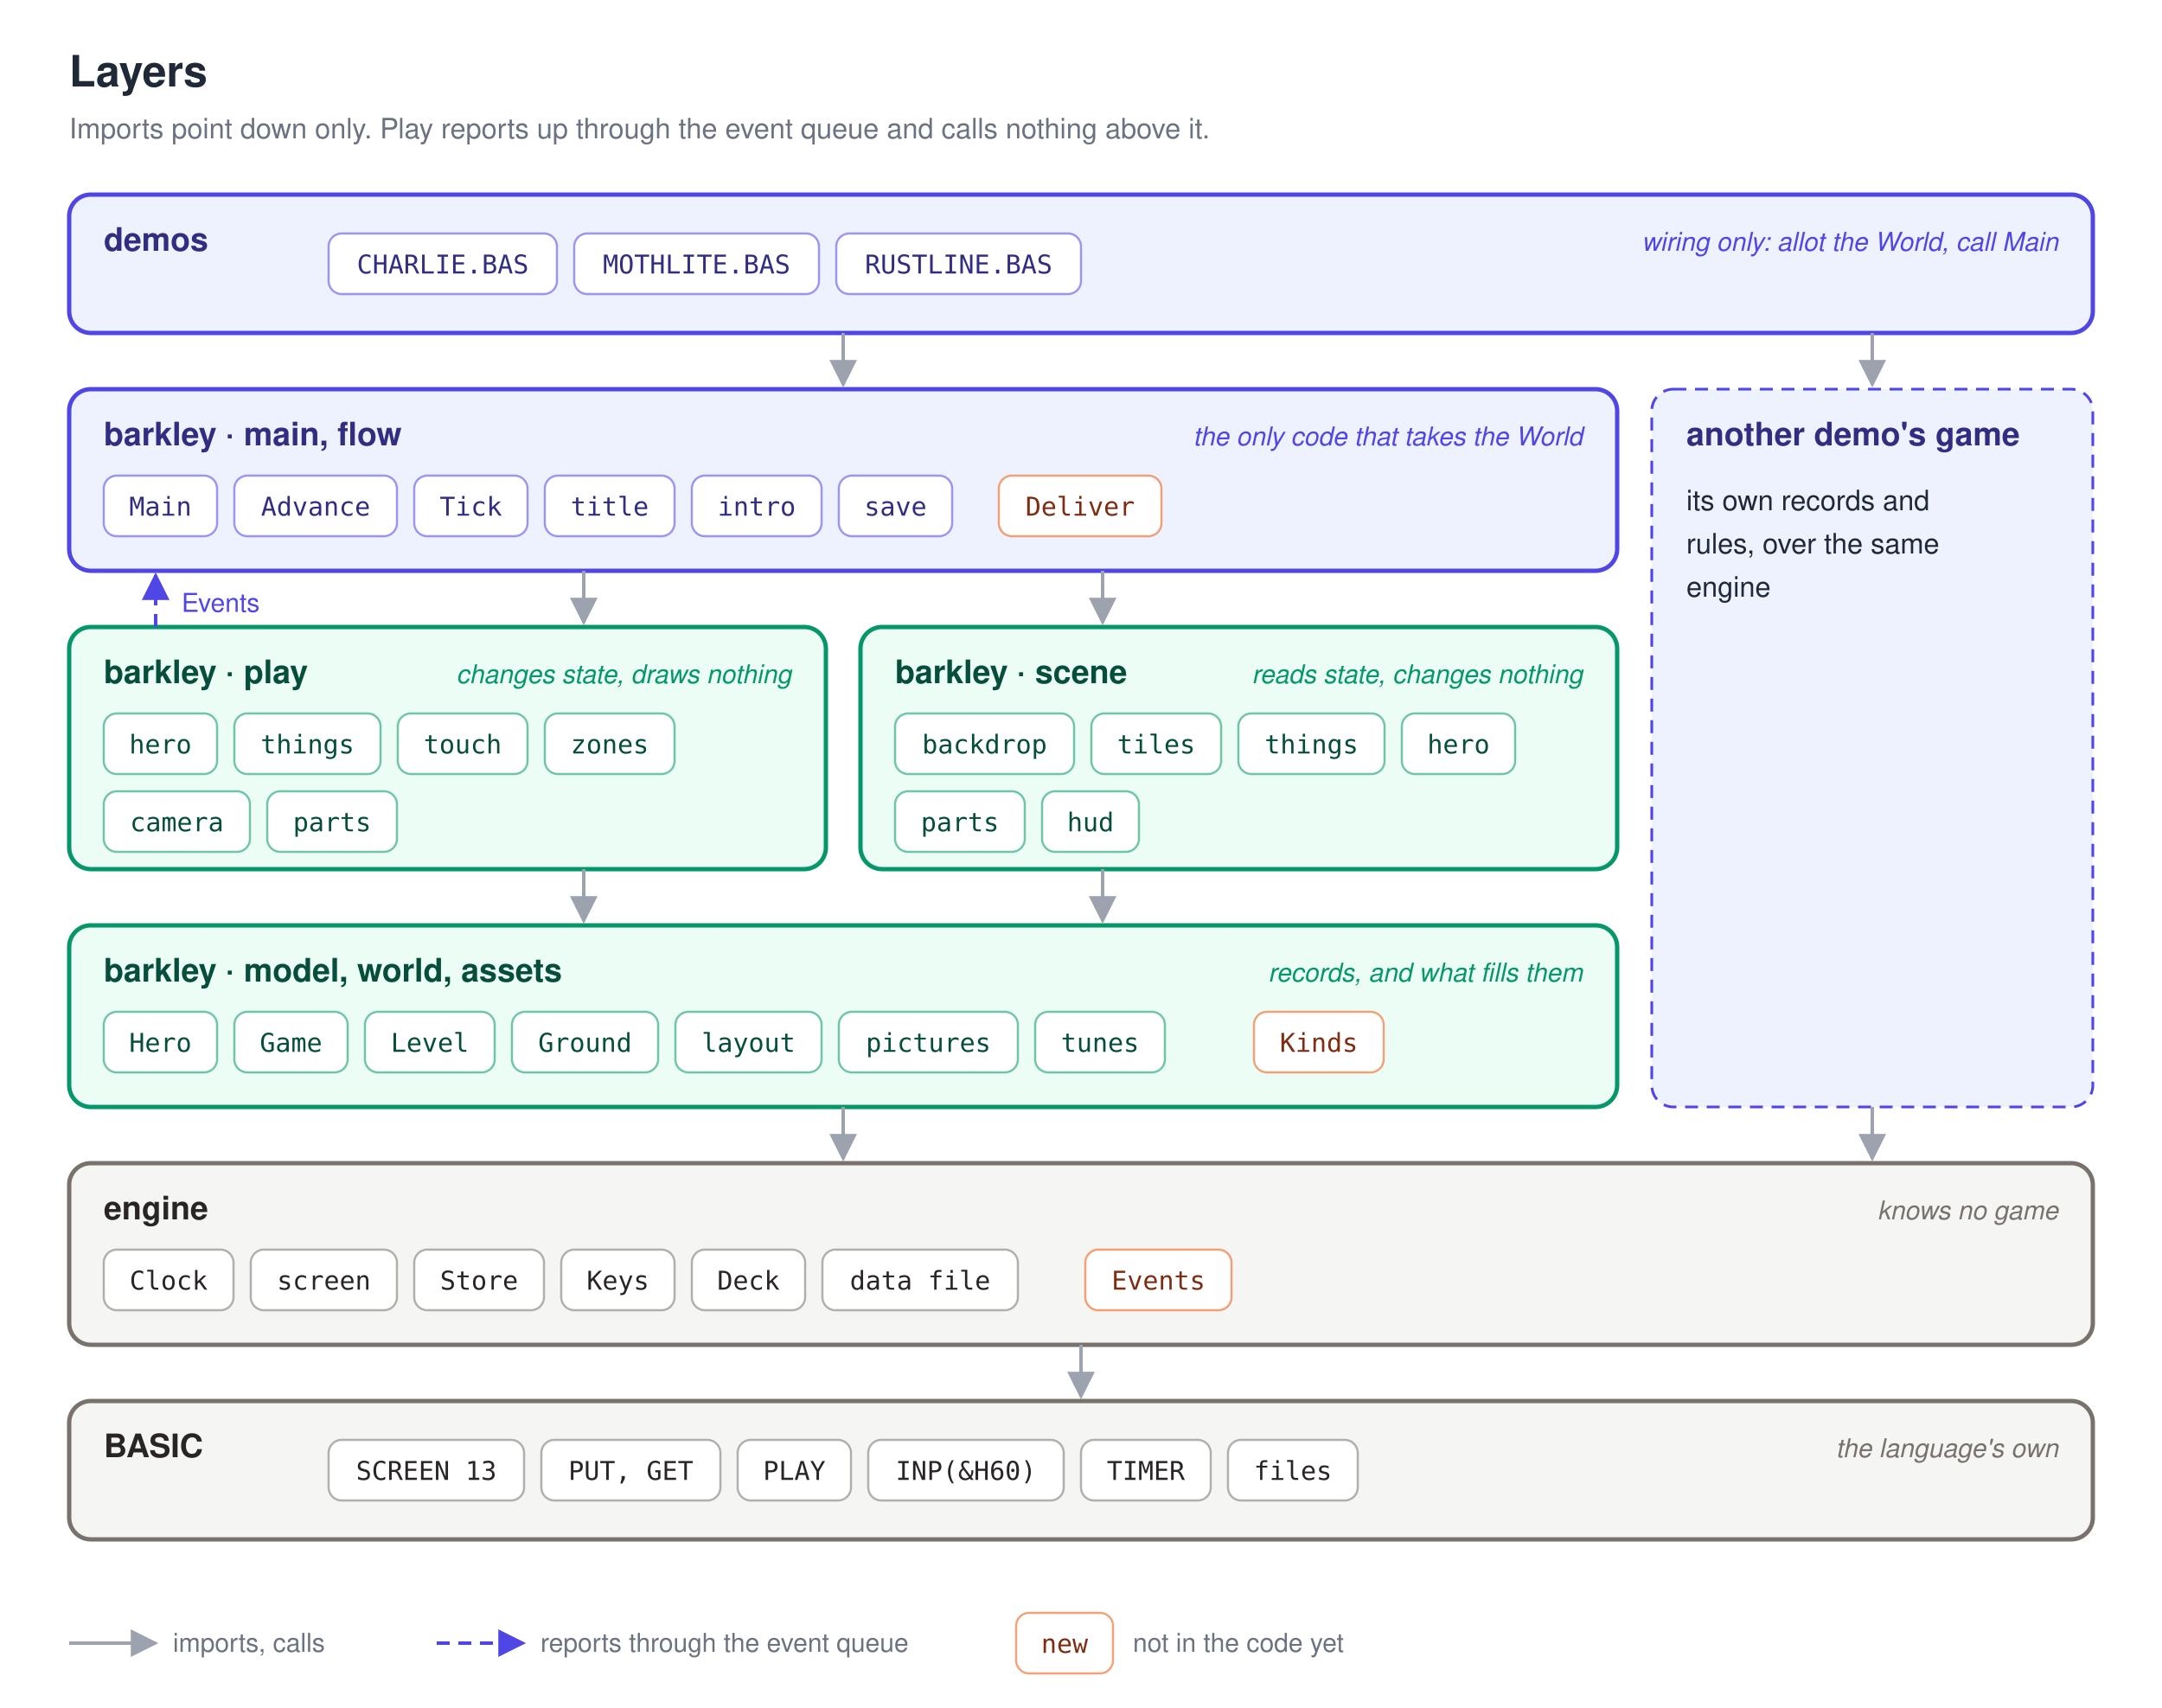
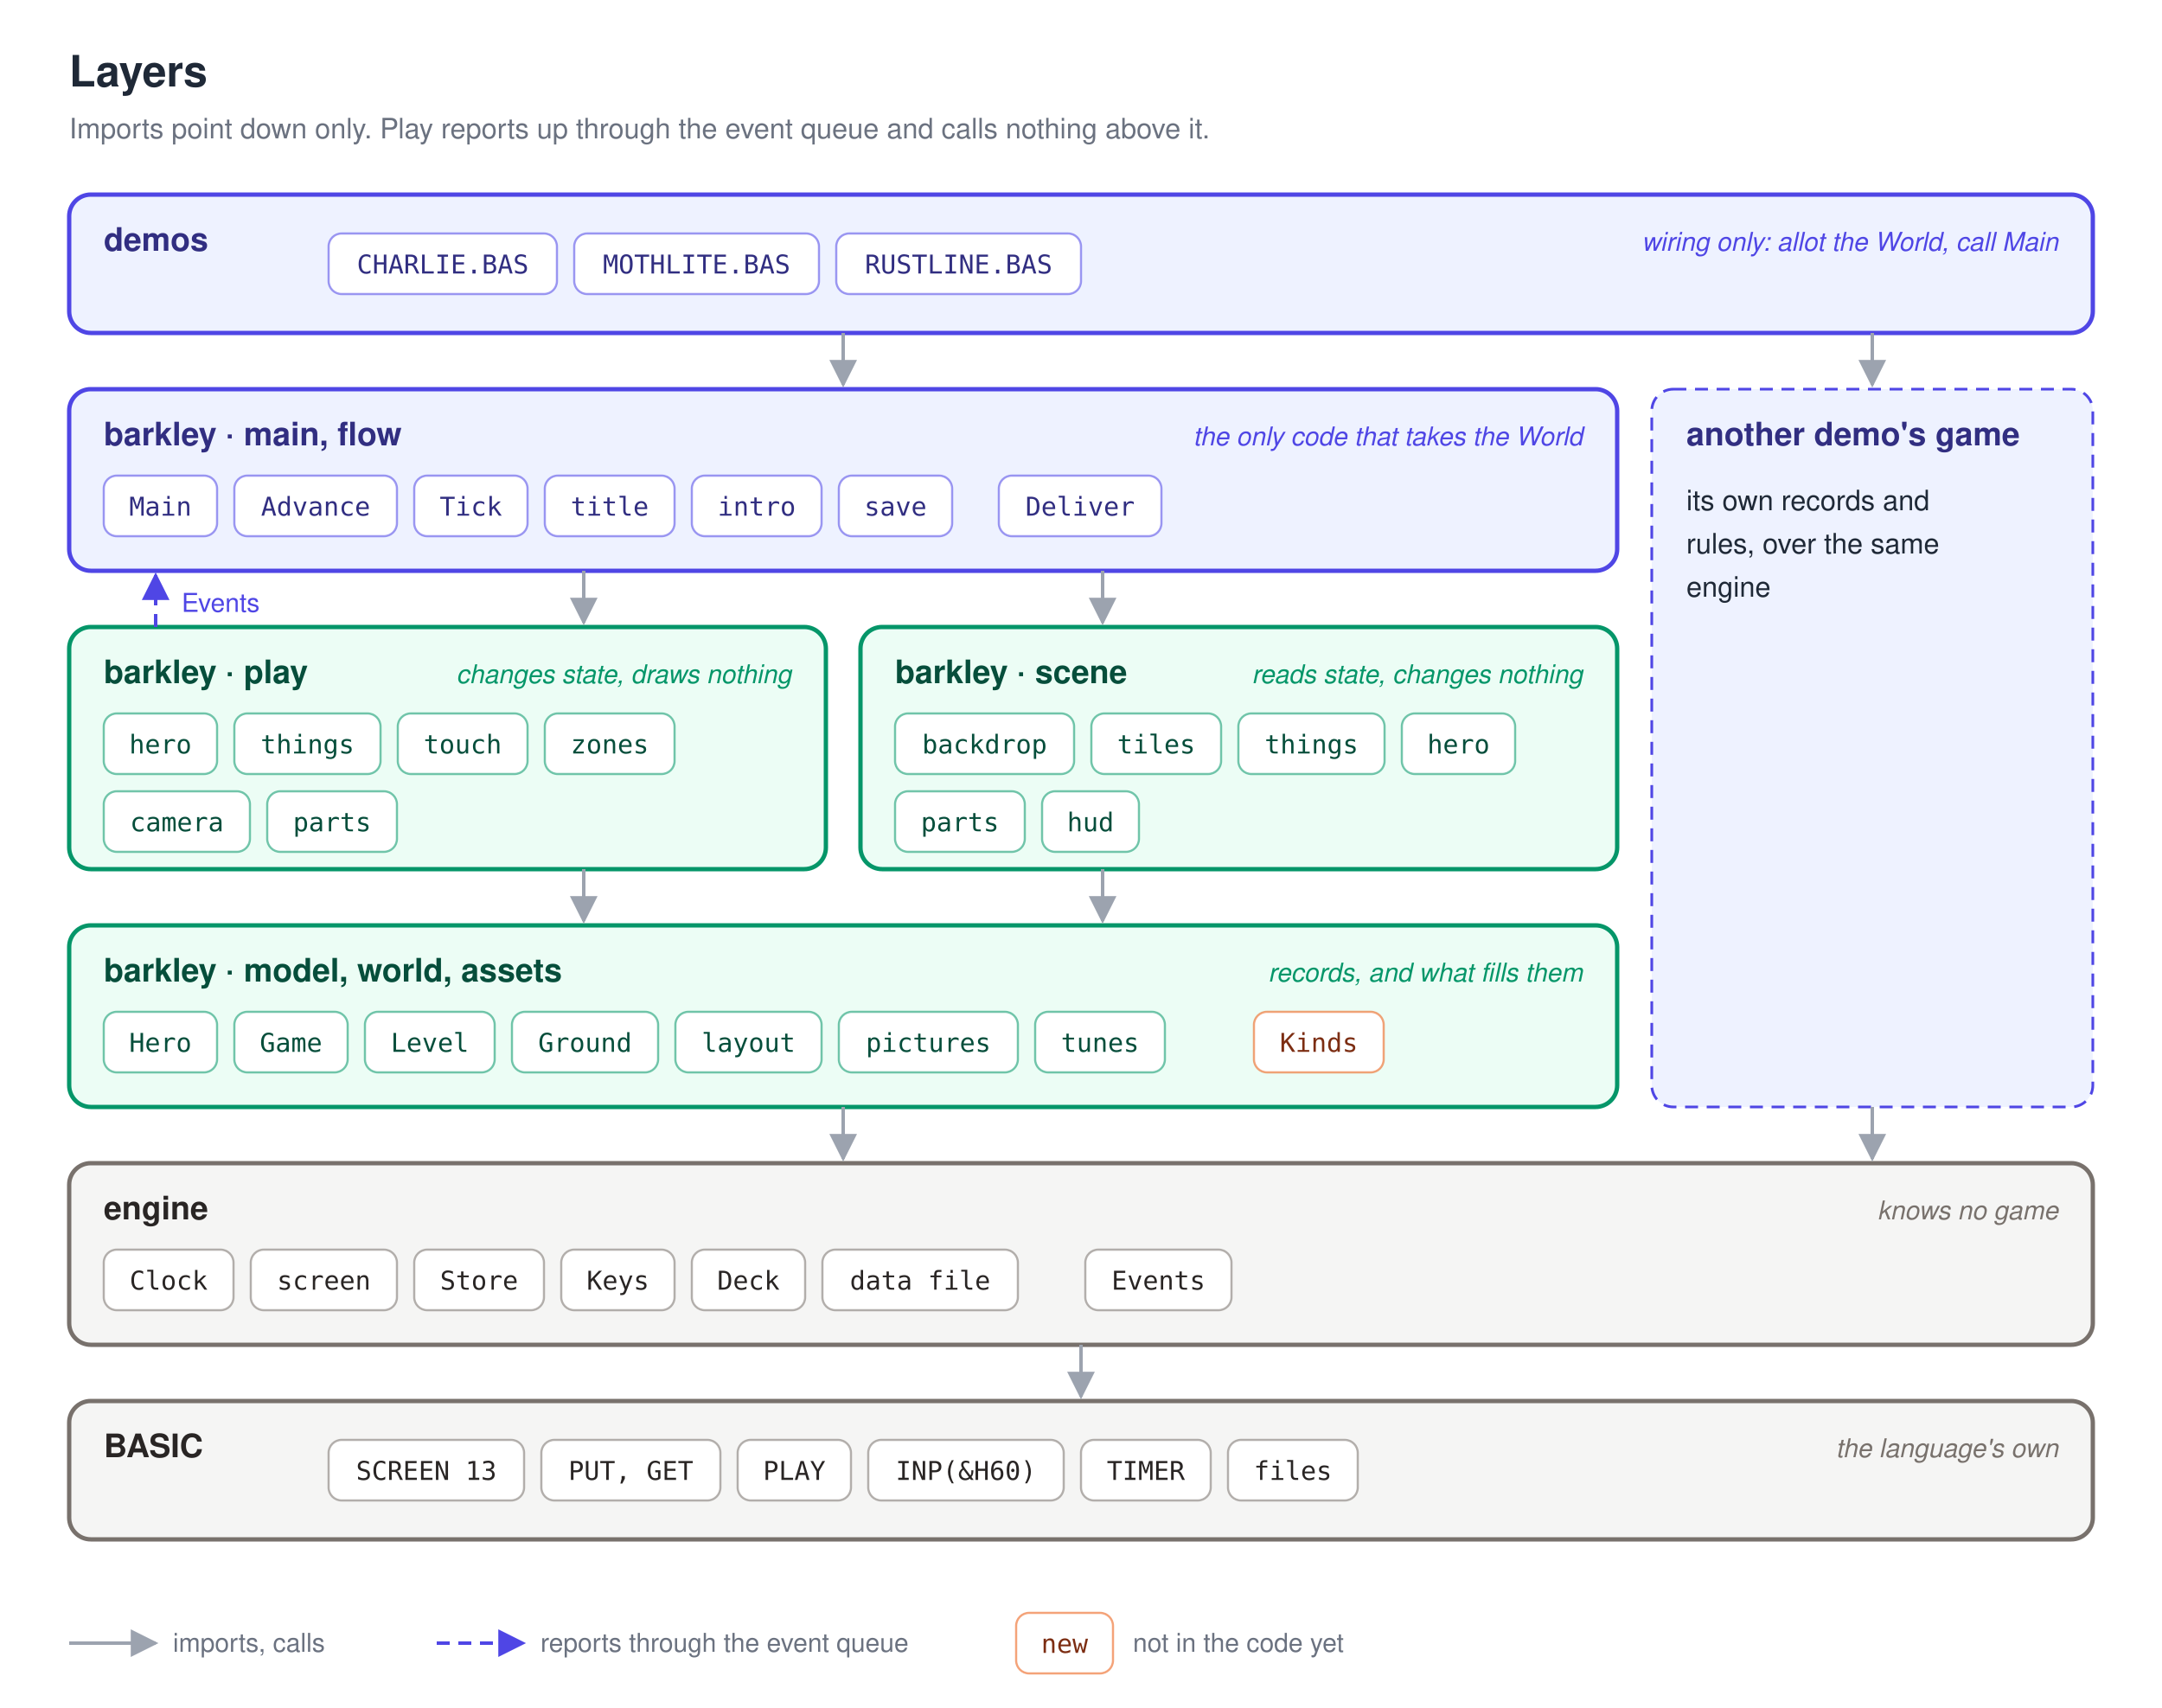
<svg xmlns="http://www.w3.org/2000/svg" width="1000" height="790" viewBox="0 0 1000 790">
  <defs>
    <marker id="ah4f46e5" viewBox="0 0 10 10" refX="9" refY="5" markerWidth="8" markerHeight="8" orient="auto-start-reverse">
      <path d="M0,0 L10,5 L0,10 z" fill="#4f46e5" />
    </marker>
    <marker id="ah9ca3af" viewBox="0 0 10 10" refX="9" refY="5" markerWidth="8" markerHeight="8" orient="auto-start-reverse">
      <path d="M0,0 L10,5 L0,10 z" fill="#9ca3af" />
    </marker>
  </defs>
  <rect width="1000" height="790" fill="#ffffff" />
  <text x="32" y="40" font-family="-apple-system, 'Segoe UI', Helvetica, Arial, sans-serif" font-size="20" font-weight="700" fill="#1f2937" text-anchor="start">Layers</text>
  <text x="32" y="64" font-family="-apple-system, 'Segoe UI', Helvetica, Arial, sans-serif" font-size="13" font-weight="400" fill="#6b7280" text-anchor="start">Imports point down only. Play reports up through the event queue and calls nothing above it.</text>
  <rect x="32" y="90" width="936" height="64" rx="10" fill="#eef2ff" stroke="#4f46e5" stroke-width="2" />
  <text x="48" y="116" font-family="-apple-system, 'Segoe UI', Helvetica, Arial, sans-serif" font-size="15" font-weight="700" fill="#312e81" text-anchor="start">demos</text>
  <text x="952" y="116" font-family="-apple-system, 'Segoe UI', Helvetica, Arial, sans-serif" font-size="12" font-weight="400" fill="#4f46e5" text-anchor="end" font-style="italic">wiring only: allot the World, call Main</text>
  <rect x="152" y="108" width="105.6" height="28" rx="6" fill="#ffffff" stroke="#4f46e5" stroke-opacity="0.55" />
  <text x="204.8" y="126.5" font-family="'SF Mono', Menlo, Consolas, monospace" font-size="12" font-weight="400" fill="#312e81" text-anchor="middle">CHARLIE.BAS</text>
  <rect x="265.6" y="108" width="113.2" height="28" rx="6" fill="#ffffff" stroke="#4f46e5" stroke-opacity="0.55" />
  <text x="322.2" y="126.5" font-family="'SF Mono', Menlo, Consolas, monospace" font-size="12" font-weight="400" fill="#312e81" text-anchor="middle">MOTHLITE.BAS</text>
  <rect x="386.8" y="108" width="113.2" height="28" rx="6" fill="#ffffff" stroke="#4f46e5" stroke-opacity="0.55" />
  <text x="443.4" y="126.5" font-family="'SF Mono', Menlo, Consolas, monospace" font-size="12" font-weight="400" fill="#312e81" text-anchor="middle">RUSTLINE.BAS</text>
  <rect x="32" y="180" width="716" height="84" rx="10" fill="#eef2ff" stroke="#4f46e5" stroke-width="2" />
  <text x="48" y="206" font-family="-apple-system, 'Segoe UI', Helvetica, Arial, sans-serif" font-size="15" font-weight="700" fill="#312e81" text-anchor="start">barkley · main, flow</text>
  <text x="732" y="206" font-family="-apple-system, 'Segoe UI', Helvetica, Arial, sans-serif" font-size="12" font-weight="400" fill="#4f46e5" text-anchor="end" font-style="italic">the only code that takes the World</text>
  <rect x="48" y="220" width="52.4" height="28" rx="6" fill="#ffffff" stroke="#4f46e5" stroke-opacity="0.55" />
  <text x="74.2" y="238.5" font-family="'SF Mono', Menlo, Consolas, monospace" font-size="12" font-weight="400" fill="#312e81" text-anchor="middle">Main</text>
  <rect x="108.4" y="220" width="75.2" height="28" rx="6" fill="#ffffff" stroke="#4f46e5" stroke-opacity="0.55" />
  <text x="146.0" y="238.5" font-family="'SF Mono', Menlo, Consolas, monospace" font-size="12" font-weight="400" fill="#312e81" text-anchor="middle">Advance</text>
  <rect x="191.6" y="220" width="52.4" height="28" rx="6" fill="#ffffff" stroke="#4f46e5" stroke-opacity="0.55" />
  <text x="217.8" y="238.5" font-family="'SF Mono', Menlo, Consolas, monospace" font-size="12" font-weight="400" fill="#312e81" text-anchor="middle">Tick</text>
  <rect x="252.0" y="220" width="60.0" height="28" rx="6" fill="#ffffff" stroke="#4f46e5" stroke-opacity="0.55" />
  <text x="282.0" y="238.5" font-family="'SF Mono', Menlo, Consolas, monospace" font-size="12" font-weight="400" fill="#312e81" text-anchor="middle">title</text>
  <rect x="320.0" y="220" width="60.0" height="28" rx="6" fill="#ffffff" stroke="#4f46e5" stroke-opacity="0.55" />
  <text x="350.0" y="238.5" font-family="'SF Mono', Menlo, Consolas, monospace" font-size="12" font-weight="400" fill="#312e81" text-anchor="middle">intro</text>
  <rect x="388.0" y="220" width="52.4" height="28" rx="6" fill="#ffffff" stroke="#4f46e5" stroke-opacity="0.55" />
  <text x="414.2" y="238.5" font-family="'SF Mono', Menlo, Consolas, monospace" font-size="12" font-weight="400" fill="#312e81" text-anchor="middle">save</text>
-   <rect x="462" y="220" width="75.2" height="28" rx="6" fill="#ffffff" stroke="#ea580c" stroke-opacity="0.55" />
-   <text x="499.6" y="238.5" font-family="'SF Mono', Menlo, Consolas, monospace" font-size="12" font-weight="400" fill="#7c2d12" text-anchor="middle">Deliver</text>
+   <rect x="462" y="220" width="75.2" height="28" rx="6" fill="#ffffff" stroke="#4f46e5" stroke-opacity="0.55" />
+   <text x="499.6" y="238.5" font-family="'SF Mono', Menlo, Consolas, monospace" font-size="12" font-weight="400" fill="#312e81" text-anchor="middle">Deliver</text>
  <rect x="32" y="290" width="350.0" height="112" rx="10" fill="#ecfdf5" stroke="#059669" stroke-width="2" />
  <text x="48" y="316" font-family="-apple-system, 'Segoe UI', Helvetica, Arial, sans-serif" font-size="15" font-weight="700" fill="#064e3b" text-anchor="start">barkley · play</text>
  <text x="366.0" y="316" font-family="-apple-system, 'Segoe UI', Helvetica, Arial, sans-serif" font-size="12" font-weight="400" fill="#059669" text-anchor="end" font-style="italic">changes state, draws nothing</text>
  <rect x="48" y="330" width="52.4" height="28" rx="6" fill="#ffffff" stroke="#059669" stroke-opacity="0.55" />
  <text x="74.2" y="348.5" font-family="'SF Mono', Menlo, Consolas, monospace" font-size="12" font-weight="400" fill="#064e3b" text-anchor="middle">hero</text>
  <rect x="108.4" y="330" width="67.6" height="28" rx="6" fill="#ffffff" stroke="#059669" stroke-opacity="0.55" />
  <text x="142.2" y="348.5" font-family="'SF Mono', Menlo, Consolas, monospace" font-size="12" font-weight="400" fill="#064e3b" text-anchor="middle">things</text>
  <rect x="184.0" y="330" width="60.0" height="28" rx="6" fill="#ffffff" stroke="#059669" stroke-opacity="0.55" />
  <text x="214.0" y="348.5" font-family="'SF Mono', Menlo, Consolas, monospace" font-size="12" font-weight="400" fill="#064e3b" text-anchor="middle">touch</text>
  <rect x="252.0" y="330" width="60.0" height="28" rx="6" fill="#ffffff" stroke="#059669" stroke-opacity="0.55" />
  <text x="282.0" y="348.5" font-family="'SF Mono', Menlo, Consolas, monospace" font-size="12" font-weight="400" fill="#064e3b" text-anchor="middle">zones</text>
  <rect x="48" y="366" width="67.6" height="28" rx="6" fill="#ffffff" stroke="#059669" stroke-opacity="0.55" />
  <text x="81.8" y="384.5" font-family="'SF Mono', Menlo, Consolas, monospace" font-size="12" font-weight="400" fill="#064e3b" text-anchor="middle">camera</text>
  <rect x="123.6" y="366" width="60.0" height="28" rx="6" fill="#ffffff" stroke="#059669" stroke-opacity="0.55" />
  <text x="153.6" y="384.5" font-family="'SF Mono', Menlo, Consolas, monospace" font-size="12" font-weight="400" fill="#064e3b" text-anchor="middle">parts</text>
  <rect x="398.0" y="290" width="350.0" height="112" rx="10" fill="#ecfdf5" stroke="#059669" stroke-width="2" />
  <text x="414.0" y="316" font-family="-apple-system, 'Segoe UI', Helvetica, Arial, sans-serif" font-size="15" font-weight="700" fill="#064e3b" text-anchor="start">barkley · scene</text>
  <text x="732.0" y="316" font-family="-apple-system, 'Segoe UI', Helvetica, Arial, sans-serif" font-size="12" font-weight="400" fill="#059669" text-anchor="end" font-style="italic">reads state, changes nothing</text>
  <rect x="414.0" y="330" width="82.8" height="28" rx="6" fill="#ffffff" stroke="#059669" stroke-opacity="0.55" />
  <text x="455.4" y="348.5" font-family="'SF Mono', Menlo, Consolas, monospace" font-size="12" font-weight="400" fill="#064e3b" text-anchor="middle">backdrop</text>
  <rect x="504.8" y="330" width="60.0" height="28" rx="6" fill="#ffffff" stroke="#059669" stroke-opacity="0.55" />
  <text x="534.8" y="348.5" font-family="'SF Mono', Menlo, Consolas, monospace" font-size="12" font-weight="400" fill="#064e3b" text-anchor="middle">tiles</text>
  <rect x="572.8" y="330" width="67.6" height="28" rx="6" fill="#ffffff" stroke="#059669" stroke-opacity="0.55" />
  <text x="606.6" y="348.5" font-family="'SF Mono', Menlo, Consolas, monospace" font-size="12" font-weight="400" fill="#064e3b" text-anchor="middle">things</text>
  <rect x="648.4" y="330" width="52.4" height="28" rx="6" fill="#ffffff" stroke="#059669" stroke-opacity="0.55" />
  <text x="674.6" y="348.5" font-family="'SF Mono', Menlo, Consolas, monospace" font-size="12" font-weight="400" fill="#064e3b" text-anchor="middle">hero</text>
  <rect x="414.0" y="366" width="60.0" height="28" rx="6" fill="#ffffff" stroke="#059669" stroke-opacity="0.55" />
  <text x="444.0" y="384.5" font-family="'SF Mono', Menlo, Consolas, monospace" font-size="12" font-weight="400" fill="#064e3b" text-anchor="middle">parts</text>
  <rect x="482.0" y="366" width="44.8" height="28" rx="6" fill="#ffffff" stroke="#059669" stroke-opacity="0.55" />
  <text x="504.4" y="384.5" font-family="'SF Mono', Menlo, Consolas, monospace" font-size="12" font-weight="400" fill="#064e3b" text-anchor="middle">hud</text>
  <rect x="32" y="428" width="716" height="84" rx="10" fill="#ecfdf5" stroke="#059669" stroke-width="2" />
  <text x="48" y="454" font-family="-apple-system, 'Segoe UI', Helvetica, Arial, sans-serif" font-size="15" font-weight="700" fill="#064e3b" text-anchor="start">barkley · model, world, assets</text>
  <text x="732" y="454" font-family="-apple-system, 'Segoe UI', Helvetica, Arial, sans-serif" font-size="12" font-weight="400" fill="#059669" text-anchor="end" font-style="italic">records, and what fills them</text>
  <rect x="48" y="468" width="52.4" height="28" rx="6" fill="#ffffff" stroke="#059669" stroke-opacity="0.55" />
  <text x="74.2" y="486.5" font-family="'SF Mono', Menlo, Consolas, monospace" font-size="12" font-weight="400" fill="#064e3b" text-anchor="middle">Hero</text>
  <rect x="108.4" y="468" width="52.4" height="28" rx="6" fill="#ffffff" stroke="#059669" stroke-opacity="0.55" />
  <text x="134.6" y="486.5" font-family="'SF Mono', Menlo, Consolas, monospace" font-size="12" font-weight="400" fill="#064e3b" text-anchor="middle">Game</text>
  <rect x="168.8" y="468" width="60.0" height="28" rx="6" fill="#ffffff" stroke="#059669" stroke-opacity="0.55" />
  <text x="198.8" y="486.5" font-family="'SF Mono', Menlo, Consolas, monospace" font-size="12" font-weight="400" fill="#064e3b" text-anchor="middle">Level</text>
  <rect x="236.8" y="468" width="67.6" height="28" rx="6" fill="#ffffff" stroke="#059669" stroke-opacity="0.55" />
  <text x="270.6" y="486.5" font-family="'SF Mono', Menlo, Consolas, monospace" font-size="12" font-weight="400" fill="#064e3b" text-anchor="middle">Ground</text>
  <rect x="312.4" y="468" width="67.6" height="28" rx="6" fill="#ffffff" stroke="#059669" stroke-opacity="0.55" />
  <text x="346.2" y="486.5" font-family="'SF Mono', Menlo, Consolas, monospace" font-size="12" font-weight="400" fill="#064e3b" text-anchor="middle">layout</text>
  <rect x="388.0" y="468" width="82.8" height="28" rx="6" fill="#ffffff" stroke="#059669" stroke-opacity="0.55" />
  <text x="429.4" y="486.5" font-family="'SF Mono', Menlo, Consolas, monospace" font-size="12" font-weight="400" fill="#064e3b" text-anchor="middle">pictures</text>
  <rect x="478.8" y="468" width="60.0" height="28" rx="6" fill="#ffffff" stroke="#059669" stroke-opacity="0.55" />
  <text x="508.8" y="486.5" font-family="'SF Mono', Menlo, Consolas, monospace" font-size="12" font-weight="400" fill="#064e3b" text-anchor="middle">tunes</text>
  <rect x="580" y="468" width="60.0" height="28" rx="6" fill="#ffffff" stroke="#ea580c" stroke-opacity="0.55" />
  <text x="610.0" y="486.5" font-family="'SF Mono', Menlo, Consolas, monospace" font-size="12" font-weight="400" fill="#7c2d12" text-anchor="middle">Kinds</text>
  <rect x="764" y="180" width="204" height="332" rx="10" fill="#eef2ff" stroke="#4f46e5" stroke-width="1.25" stroke-dasharray="6 4" />
  <text x="780" y="206" font-family="-apple-system, 'Segoe UI', Helvetica, Arial, sans-serif" font-size="15" font-weight="700" fill="#312e81" text-anchor="start">another demo's game</text>
  <text x="780" y="236" font-family="-apple-system, 'Segoe UI', Helvetica, Arial, sans-serif" font-size="13" font-weight="400" fill="#1f2937" text-anchor="start">its own records and</text>
  <text x="780" y="256" font-family="-apple-system, 'Segoe UI', Helvetica, Arial, sans-serif" font-size="13" font-weight="400" fill="#1f2937" text-anchor="start">rules, over the same</text>
  <text x="780" y="276" font-family="-apple-system, 'Segoe UI', Helvetica, Arial, sans-serif" font-size="13" font-weight="400" fill="#1f2937" text-anchor="start">engine</text>
  <rect x="32" y="538" width="936" height="84" rx="10" fill="#f5f5f4" stroke="#78716c" stroke-width="2" />
  <text x="48" y="564" font-family="-apple-system, 'Segoe UI', Helvetica, Arial, sans-serif" font-size="15" font-weight="700" fill="#292524" text-anchor="start">engine</text>
  <text x="952" y="564" font-family="-apple-system, 'Segoe UI', Helvetica, Arial, sans-serif" font-size="12" font-weight="400" fill="#78716c" text-anchor="end" font-style="italic">knows no game</text>
  <rect x="48" y="578" width="60.0" height="28" rx="6" fill="#ffffff" stroke="#78716c" stroke-opacity="0.55" />
  <text x="78.0" y="596.5" font-family="'SF Mono', Menlo, Consolas, monospace" font-size="12" font-weight="400" fill="#292524" text-anchor="middle">Clock</text>
  <rect x="116.0" y="578" width="67.6" height="28" rx="6" fill="#ffffff" stroke="#78716c" stroke-opacity="0.55" />
  <text x="149.8" y="596.5" font-family="'SF Mono', Menlo, Consolas, monospace" font-size="12" font-weight="400" fill="#292524" text-anchor="middle">screen</text>
  <rect x="191.6" y="578" width="60.0" height="28" rx="6" fill="#ffffff" stroke="#78716c" stroke-opacity="0.55" />
  <text x="221.6" y="596.5" font-family="'SF Mono', Menlo, Consolas, monospace" font-size="12" font-weight="400" fill="#292524" text-anchor="middle">Store</text>
  <rect x="259.6" y="578" width="52.4" height="28" rx="6" fill="#ffffff" stroke="#78716c" stroke-opacity="0.55" />
  <text x="285.8" y="596.5" font-family="'SF Mono', Menlo, Consolas, monospace" font-size="12" font-weight="400" fill="#292524" text-anchor="middle">Keys</text>
  <rect x="320.0" y="578" width="52.4" height="28" rx="6" fill="#ffffff" stroke="#78716c" stroke-opacity="0.55" />
  <text x="346.2" y="596.5" font-family="'SF Mono', Menlo, Consolas, monospace" font-size="12" font-weight="400" fill="#292524" text-anchor="middle">Deck</text>
  <rect x="380.4" y="578" width="90.4" height="28" rx="6" fill="#ffffff" stroke="#78716c" stroke-opacity="0.55" />
  <text x="425.6" y="596.5" font-family="'SF Mono', Menlo, Consolas, monospace" font-size="12" font-weight="400" fill="#292524" text-anchor="middle">data file</text>
-   <rect x="502" y="578" width="67.6" height="28" rx="6" fill="#ffffff" stroke="#ea580c" stroke-opacity="0.55" />
-   <text x="535.8" y="596.5" font-family="'SF Mono', Menlo, Consolas, monospace" font-size="12" font-weight="400" fill="#7c2d12" text-anchor="middle">Events</text>
+   <rect x="502" y="578" width="67.6" height="28" rx="6" fill="#ffffff" stroke="#78716c" stroke-opacity="0.55" />
+   <text x="535.8" y="596.5" font-family="'SF Mono', Menlo, Consolas, monospace" font-size="12" font-weight="400" fill="#292524" text-anchor="middle">Events</text>
  <rect x="32" y="648" width="936" height="64" rx="10" fill="#f5f5f4" stroke="#78716c" stroke-width="2" />
  <text x="48" y="674" font-family="-apple-system, 'Segoe UI', Helvetica, Arial, sans-serif" font-size="15" font-weight="700" fill="#292524" text-anchor="start">BASIC</text>
  <text x="952" y="674" font-family="-apple-system, 'Segoe UI', Helvetica, Arial, sans-serif" font-size="12" font-weight="400" fill="#78716c" text-anchor="end" font-style="italic">the language's own</text>
  <rect x="152" y="666" width="90.4" height="28" rx="6" fill="#ffffff" stroke="#78716c" stroke-opacity="0.55" />
  <text x="197.2" y="684.5" font-family="'SF Mono', Menlo, Consolas, monospace" font-size="12" font-weight="400" fill="#292524" text-anchor="middle">SCREEN 13</text>
  <rect x="250.4" y="666" width="82.8" height="28" rx="6" fill="#ffffff" stroke="#78716c" stroke-opacity="0.55" />
  <text x="291.8" y="684.5" font-family="'SF Mono', Menlo, Consolas, monospace" font-size="12" font-weight="400" fill="#292524" text-anchor="middle">PUT, GET</text>
  <rect x="341.2" y="666" width="52.4" height="28" rx="6" fill="#ffffff" stroke="#78716c" stroke-opacity="0.55" />
  <text x="367.4" y="684.5" font-family="'SF Mono', Menlo, Consolas, monospace" font-size="12" font-weight="400" fill="#292524" text-anchor="middle">PLAY</text>
  <rect x="401.6" y="666" width="90.4" height="28" rx="6" fill="#ffffff" stroke="#78716c" stroke-opacity="0.55" />
  <text x="446.8" y="684.5" font-family="'SF Mono', Menlo, Consolas, monospace" font-size="12" font-weight="400" fill="#292524" text-anchor="middle">INP(&amp;H60)</text>
  <rect x="500" y="666" width="60.0" height="28" rx="6" fill="#ffffff" stroke="#78716c" stroke-opacity="0.55" />
  <text x="530.0" y="684.5" font-family="'SF Mono', Menlo, Consolas, monospace" font-size="12" font-weight="400" fill="#292524" text-anchor="middle">TIMER</text>
  <rect x="568.0" y="666" width="60.0" height="28" rx="6" fill="#ffffff" stroke="#78716c" stroke-opacity="0.55" />
  <text x="598.0" y="684.5" font-family="'SF Mono', Menlo, Consolas, monospace" font-size="12" font-weight="400" fill="#292524" text-anchor="middle">files</text>
  <path d="M390.0,154 L390.0,178" fill="none" stroke="#9ca3af" stroke-width="1.6" marker-end="url(#ah9ca3af)" />
  <path d="M270.0,264 L270.0,288" fill="none" stroke="#9ca3af" stroke-width="1.6" marker-end="url(#ah9ca3af)" />
  <path d="M510.0,264 L510.0,288" fill="none" stroke="#9ca3af" stroke-width="1.6" marker-end="url(#ah9ca3af)" />
  <path d="M270.0,402 L270.0,426" fill="none" stroke="#9ca3af" stroke-width="1.6" marker-end="url(#ah9ca3af)" />
  <path d="M510.0,402 L510.0,426" fill="none" stroke="#9ca3af" stroke-width="1.6" marker-end="url(#ah9ca3af)" />
  <path d="M390.0,512 L390.0,536" fill="none" stroke="#9ca3af" stroke-width="1.6" marker-end="url(#ah9ca3af)" />
  <path d="M500.0,622 L500.0,646" fill="none" stroke="#9ca3af" stroke-width="1.6" marker-end="url(#ah9ca3af)" />
  <path d="M866.0,154 L866.0,178" fill="none" stroke="#9ca3af" stroke-width="1.6" marker-end="url(#ah9ca3af)" />
  <path d="M866.0,512 L866.0,536" fill="none" stroke="#9ca3af" stroke-width="1.6" marker-end="url(#ah9ca3af)" />
  <path d="M72,290 L72,266" fill="none" stroke="#4f46e5" stroke-width="1.6" stroke-dasharray="6 4" marker-end="url(#ah4f46e5)" />
  <text x="84" y="283" font-family="-apple-system, 'Segoe UI', Helvetica, Arial, sans-serif" font-size="12" font-weight="400" fill="#4f46e5" text-anchor="start">Events</text>
  <path d="M32,760 L72,760" fill="none" stroke="#9ca3af" stroke-width="1.6" marker-end="url(#ah9ca3af)" />
  <text x="80" y="764" font-family="-apple-system, 'Segoe UI', Helvetica, Arial, sans-serif" font-size="12" font-weight="400" fill="#6b7280" text-anchor="start">imports, calls</text>
  <path d="M202,760 L242,760" fill="none" stroke="#4f46e5" stroke-width="1.6" stroke-dasharray="6 4" marker-end="url(#ah4f46e5)" />
  <text x="250" y="764" font-family="-apple-system, 'Segoe UI', Helvetica, Arial, sans-serif" font-size="12" font-weight="400" fill="#6b7280" text-anchor="start">reports through the event queue</text>
  <rect x="470" y="746" width="44.8" height="28" rx="6" fill="#ffffff" stroke="#ea580c" stroke-opacity="0.55" />
  <text x="492.4" y="764.5" font-family="'SF Mono', Menlo, Consolas, monospace" font-size="12" font-weight="400" fill="#7c2d12" text-anchor="middle">new</text>
  <text x="524" y="764" font-family="-apple-system, 'Segoe UI', Helvetica, Arial, sans-serif" font-size="12" font-weight="400" fill="#6b7280" text-anchor="start">not in the code yet</text>
</svg>
